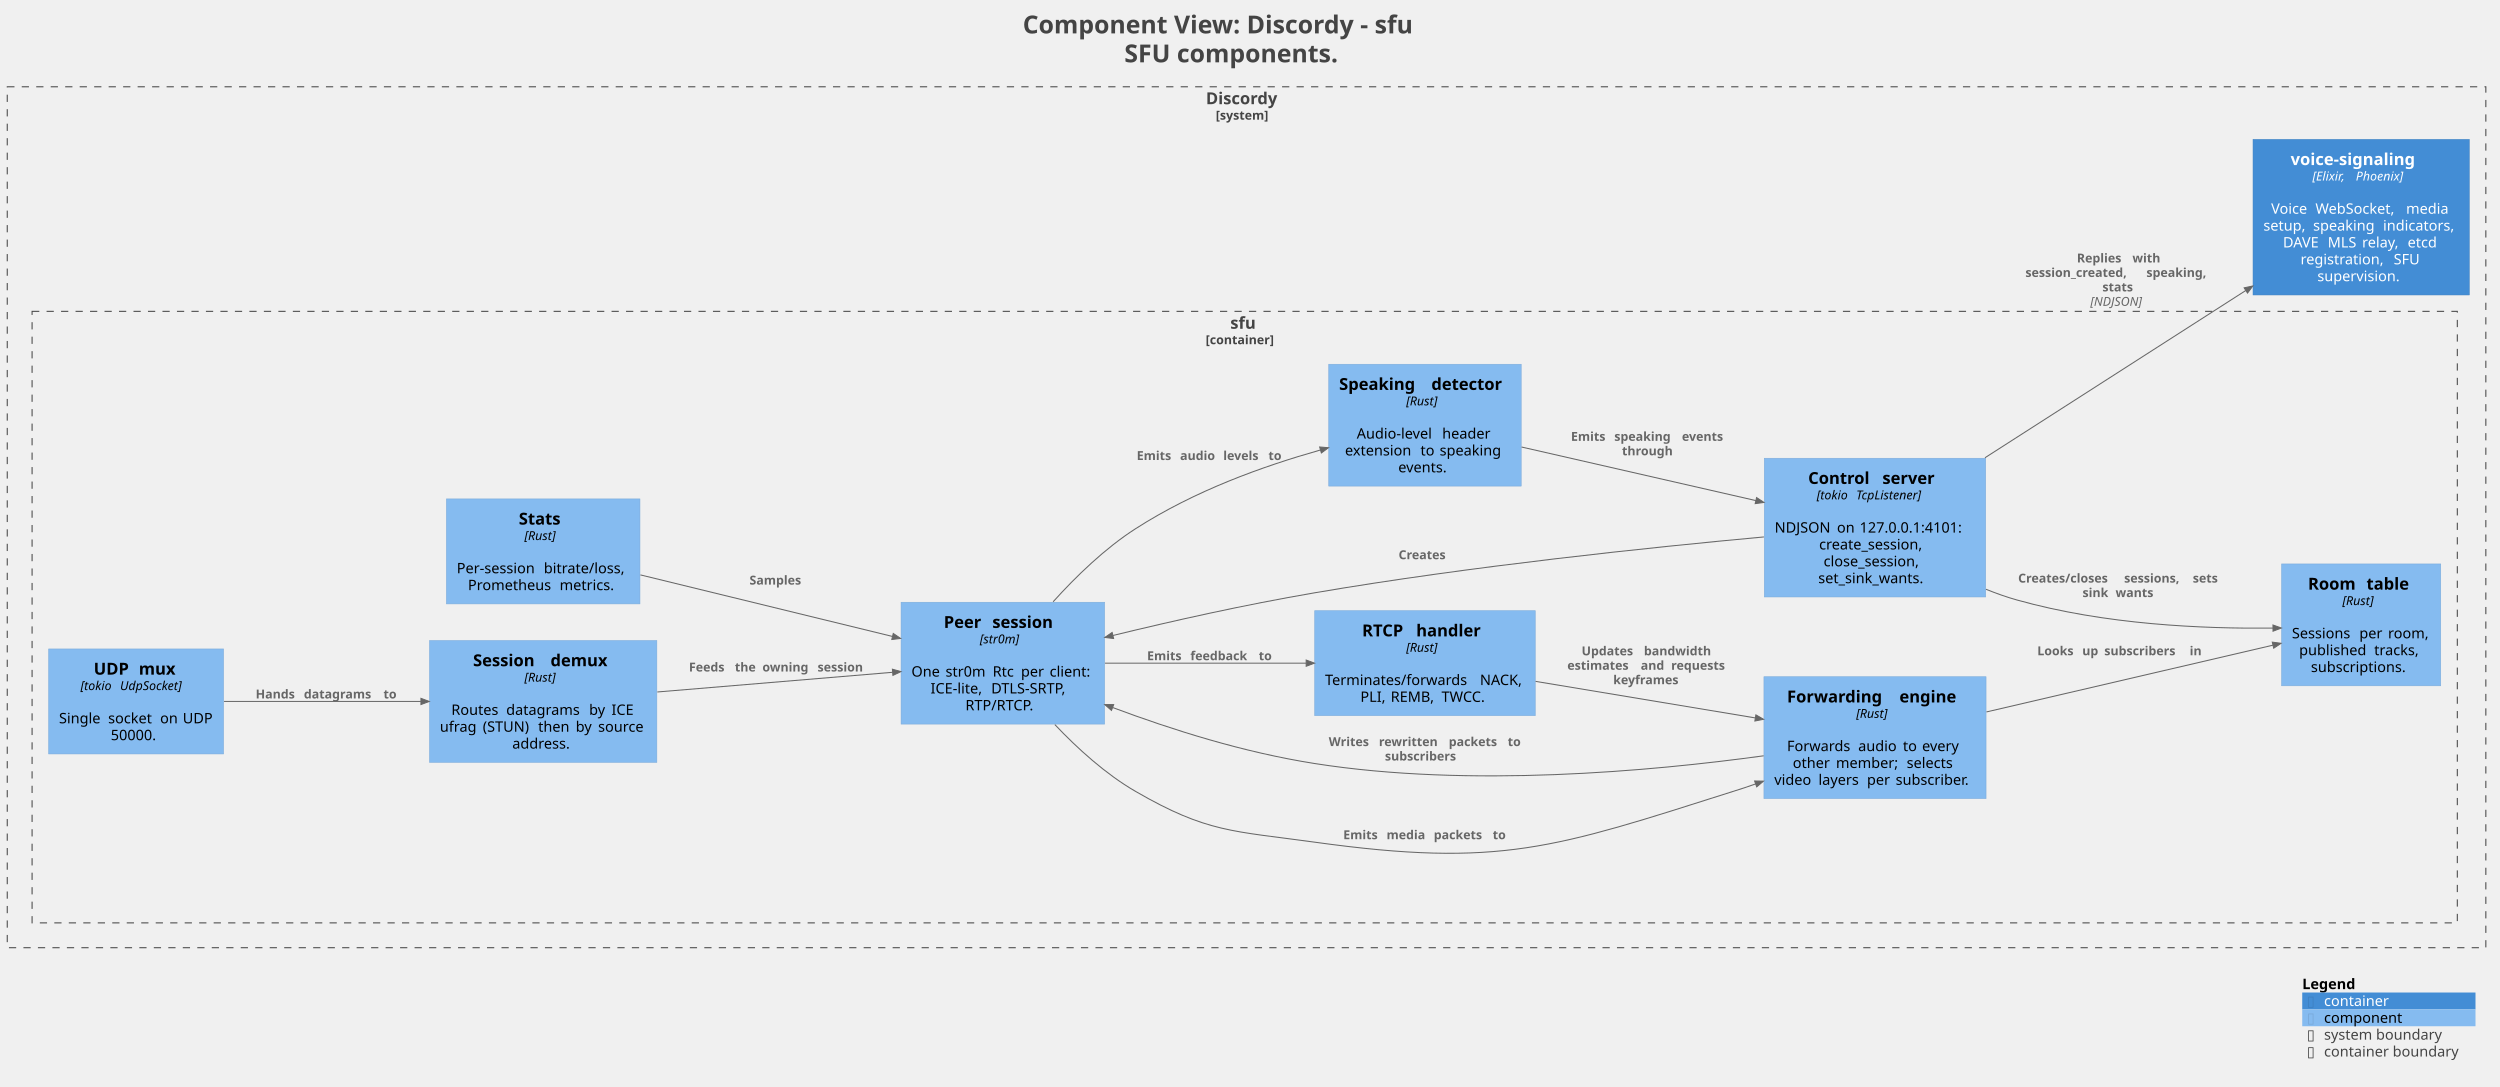
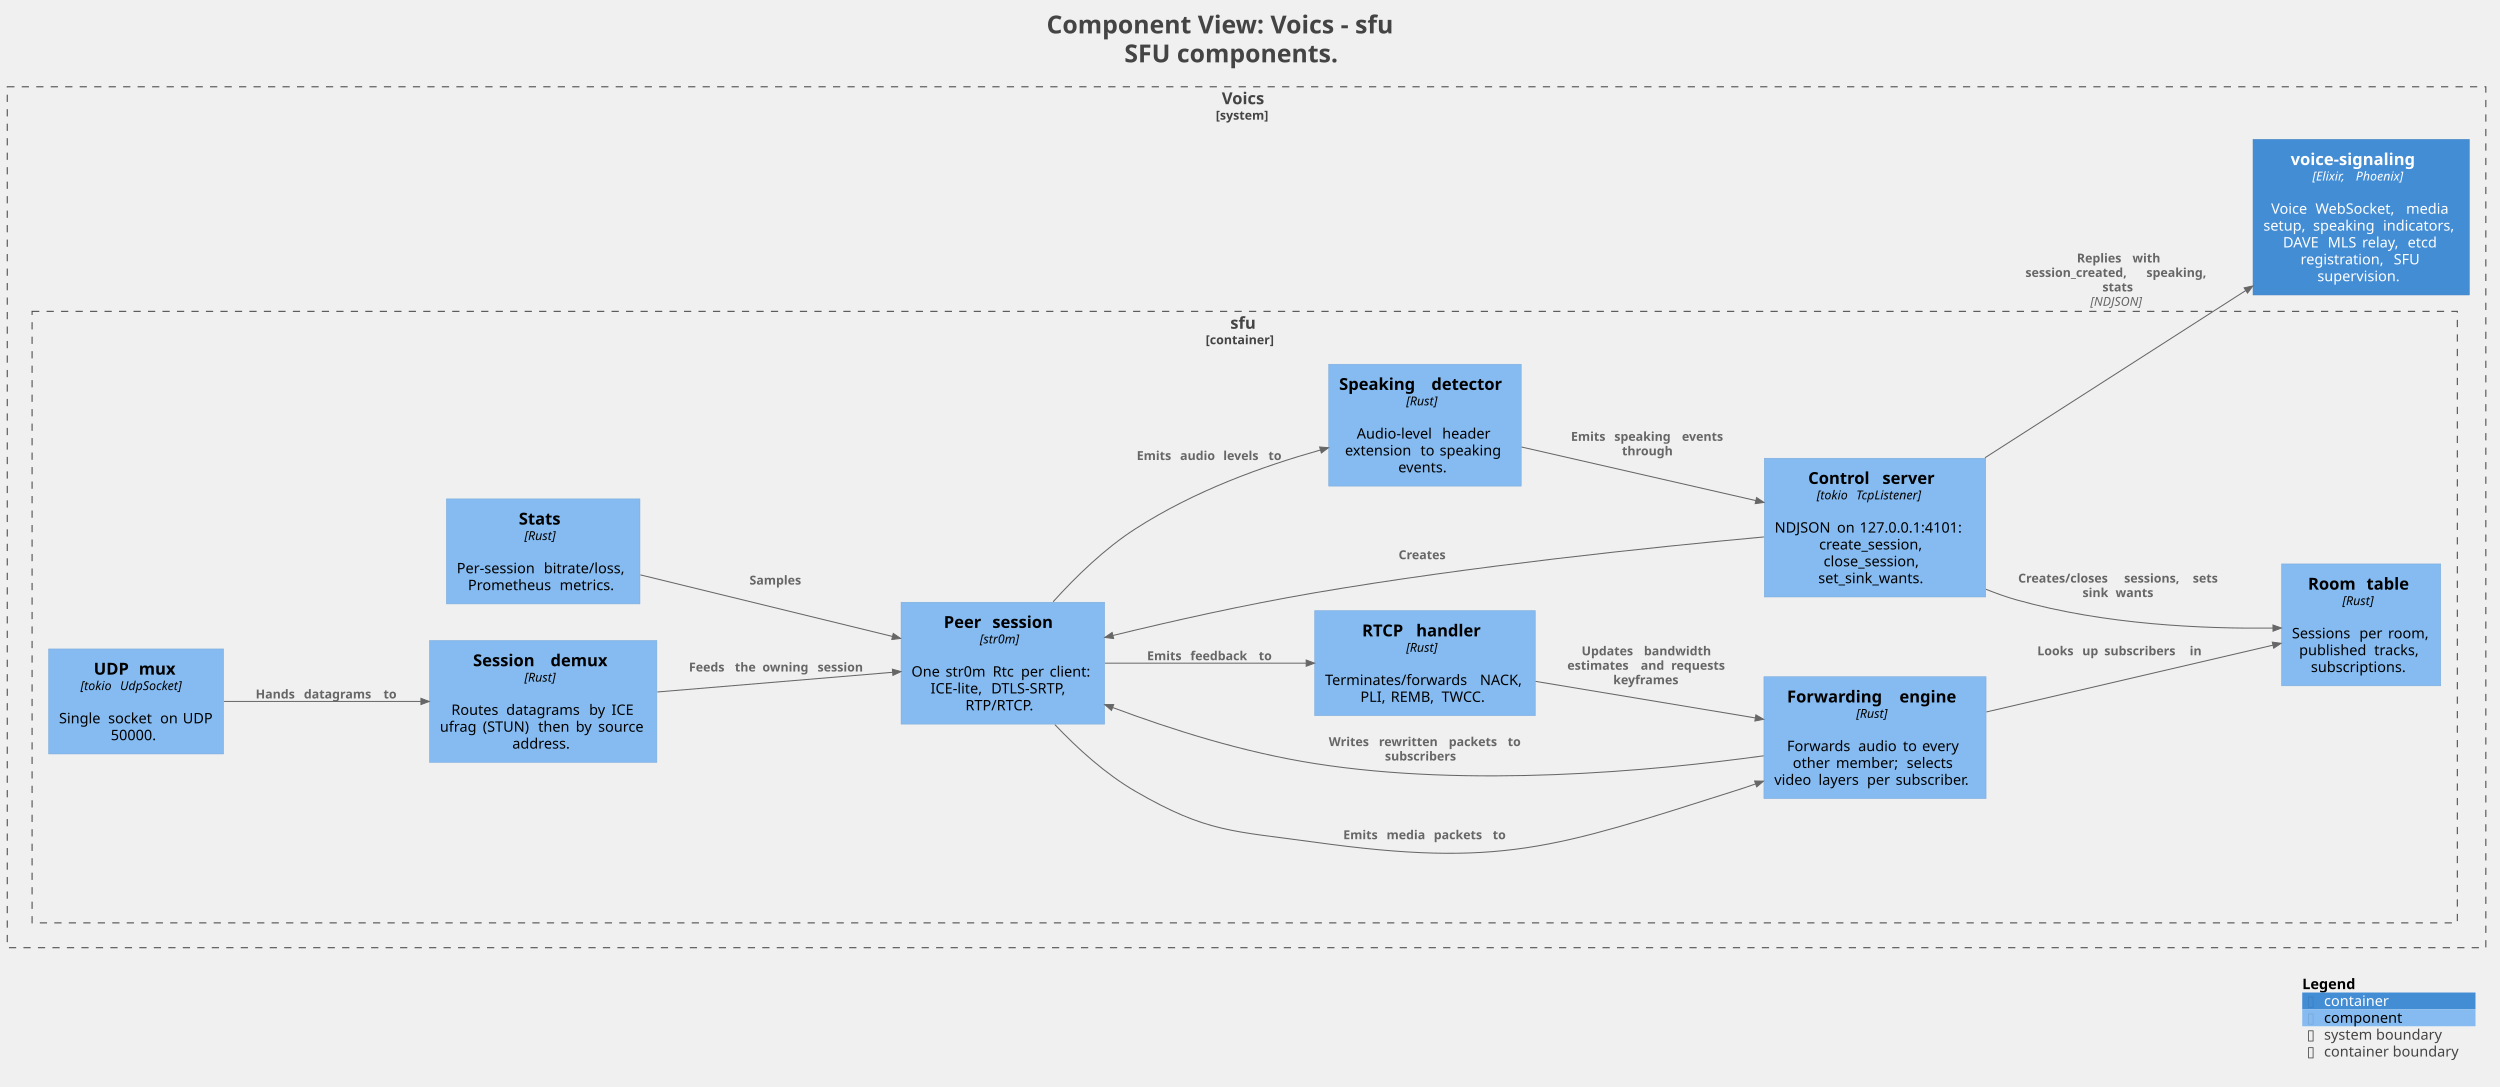
<svg xmlns="http://www.w3.org/2000/svg" version="1.1" data-diagram-type="DESCRIPTION" style="width:2416px;height:1050px;background:#FFFFFF;" width="2416px" height="1050px" viewBox="0 0 2416 1050" zoomAndPan="magnify" preserveAspectRatio="none" contentStyleType="text/css">
  <defs />
  <g font-family="sans-serif" lengthAdjust="spacing">
    <g class="title" data-source-line="1">
-       <text x="988.385" y="32.277" fill="#444" font-size="24" textLength="432.551" font-weight="700">Component View: Discordy - sfu</text>
+       <text x="1011.389" y="32.277" fill="#444" font-size="24" textLength="386.543" font-weight="700">Component View: Voics - sfu</text>
      <text x="1086.541" y="60.215" fill="#444" font-size="24" textLength="236.238" font-weight="700">SFU components.</text>
    </g>
-     <g class="cluster" data-qualified-name="Discordy_boundary" id="ent0001" data-source-line="1666">
+     <g class="cluster" data-qualified-name="Voics_boundary" id="ent0001" data-source-line="1666">
      <rect x="7" y="83.875" width="2395.32" height="832" fill="none" style="stroke:#444;stroke-width:1;stroke-dasharray:7,7;" />
-       <text x="1165.39" y="100.727" fill="#444" font-size="16" textLength="78.539" font-weight="700">Discordy</text>
+       <text x="1180.726" y="100.727" fill="#444" font-size="16" textLength="47.867" font-weight="700">Voics</text>
      <text x="1174.932" y="115.639" fill="#444" font-size="12" textLength="59.455" font-weight="700">[system]</text>
    </g>
-     <g class="cluster" data-qualified-name="Discordy_boundary.Discordy.sfu_boundary" id="ent0002" data-source-line="1666">
+     <g class="cluster" data-qualified-name="Voics_boundary.Voics.sfu_boundary" id="ent0002" data-source-line="1666">
      <rect x="31" y="300.875" width="2343.74" height="591" fill="none" style="stroke:#444;stroke-width:1;stroke-dasharray:7,7;" />
      <text x="1188.933" y="317.727" fill="#444" font-size="16" textLength="27.875" font-weight="700">sfu</text>
      <text x="1165.162" y="332.639" fill="#444" font-size="12" textLength="75.416" font-weight="700">[container]</text>
    </g>
-     <g class="entity" data-qualified-name="Discordy_boundary.Discordy.voicesignaling" id="ent0012" data-source-line="71">
+     <g class="entity" data-qualified-name="Voics_boundary.Voics.voicesignaling" id="ent0012" data-source-line="71">
      <rect x="2177.32" y="134.685" width="209.007" height="150.375" fill="#438DD5" style="stroke:#3C7FC0;stroke-width:0.5;" />
      <text x="2213.652" y="159.537" fill="#FFF" font-size="16" textLength="136.344" font-weight="700">voice-signaling</text>
      <text x="2234.714" y="174.449" fill="#FFF" font-size="12" textLength="38.115" font-style="italic">[Elixir,</text>
      <text x="2272.829" y="174.449" fill="#FFF" font-size="12" font-style="italic"> </text>
      <text x="2276.644" y="174.449" fill="#FFF" font-size="12" textLength="52.289" font-style="italic">Phoenix]</text>
      <text x="2279.598" y="190.274" fill="#FFF" font-size="14"> </text>
      <text x="2194.822" y="206.571" fill="#FFF" font-size="14" textLength="38.343">Voice</text>
      <text x="2233.165" y="206.571" fill="#FFF" font-size="14"> </text>
      <text x="2237.615" y="206.571" fill="#FFF" font-size="14" textLength="83.152">WebSocket,</text>
      <text x="2320.768" y="206.571" fill="#FFF" font-size="14"> </text>
      <text x="2325.218" y="206.571" fill="#FFF" font-size="14" textLength="43.606">media</text>
      <text x="2187.32" y="222.868" fill="#FFF" font-size="14" textLength="43.606">setup,</text>
      <text x="2230.926" y="222.868" fill="#FFF" font-size="14"> </text>
      <text x="2235.377" y="222.868" fill="#FFF" font-size="14" textLength="63.13">speaking</text>
      <text x="2298.507" y="222.868" fill="#FFF" font-size="14"> </text>
      <text x="2302.957" y="222.868" fill="#FFF" font-size="14" textLength="73.37">indicators,</text>
      <text x="2206.245" y="239.164" fill="#FFF" font-size="14" textLength="38.78">DAVE</text>
      <text x="2245.026" y="239.164" fill="#FFF" font-size="14"> </text>
      <text x="2249.476" y="239.164" fill="#FFF" font-size="14" textLength="28.766">MLS</text>
      <text x="2278.241" y="239.164" fill="#FFF" font-size="14"> </text>
      <text x="2282.692" y="239.164" fill="#FFF" font-size="14" textLength="39.573">relay,</text>
      <text x="2322.265" y="239.164" fill="#FFF" font-size="14"> </text>
      <text x="2326.715" y="239.164" fill="#FFF" font-size="14" textLength="30.687">etcd</text>
      <text x="2223.239" y="255.461" fill="#FFF" font-size="14" textLength="85.531">registration,</text>
      <text x="2308.771" y="255.461" fill="#FFF" font-size="14"> </text>
      <text x="2313.221" y="255.461" fill="#FFF" font-size="14" textLength="27.187">SFU</text>
      <text x="2239.488" y="271.758" fill="#FFF" font-size="14" textLength="84.67">supervision.</text>
    </g>
-     <g class="entity" data-qualified-name="Discordy_boundary.Discordy.sfu_boundary.Discordy.sfu.UDPmux" id="ent0003" data-source-line="78">
+     <g class="entity" data-qualified-name="Voics_boundary.Voics.sfu_boundary.Voics.sfu.UDPmux" id="ent0003" data-source-line="78">
      <rect x="47" y="627.135" width="169.064" height="101.484" fill="#85BBF0" style="stroke:#78A8D8;stroke-width:0.5;" />
      <text x="90.556" y="651.987" fill="#000" font-size="16" textLength="38" font-weight="700">UDP</text>
      <text x="128.556" y="651.987" fill="#000" font-size="16" font-weight="700"> </text>
      <text x="134.126" y="651.987" fill="#000" font-size="16" textLength="38.383" font-weight="700">mux</text>
      <text x="77.802" y="666.899" fill="#000" font-size="12" textLength="34.354" font-style="italic">[tokio</text>
      <text x="112.155" y="666.899" fill="#000" font-size="12" font-style="italic"> </text>
      <text x="115.97" y="666.899" fill="#000" font-size="12" textLength="69.293" font-style="italic">UdpSocket]</text>
      <text x="129.307" y="682.724" fill="#000" font-size="14"> </text>
      <text x="57" y="699.021" fill="#000" font-size="14" textLength="43.039">Single</text>
      <text x="100.039" y="699.021" fill="#000" font-size="14"> </text>
      <text x="104.489" y="699.021" fill="#000" font-size="14" textLength="45.767">socket</text>
      <text x="150.256" y="699.021" fill="#000" font-size="14"> </text>
      <text x="154.706" y="699.021" fill="#000" font-size="14" textLength="17.438">on</text>
      <text x="172.145" y="699.021" fill="#000" font-size="14"> </text>
      <text x="176.595" y="699.021" fill="#000" font-size="14" textLength="29.47">UDP</text>
      <text x="107.039" y="715.318" fill="#000" font-size="14" textLength="48.986">50000.</text>
    </g>
-     <g class="entity" data-qualified-name="Discordy_boundary.Discordy.sfu_boundary.Discordy.sfu.Sessiondemux" id="ent0004" data-source-line="78">
+     <g class="entity" data-qualified-name="Voics_boundary.Voics.sfu_boundary.Voics.sfu.Sessiondemux" id="ent0004" data-source-line="78">
      <rect x="415.06" y="618.985" width="219.726" height="117.781" fill="#85BBF0" style="stroke:#78A8D8;stroke-width:0.5;" />
      <text x="457.149" y="643.837" fill="#000" font-size="16" textLength="69.289" font-weight="700">Session</text>
      <text x="526.438" y="643.837" fill="#000" font-size="16" font-weight="700"> </text>
      <text x="532.009" y="643.837" fill="#000" font-size="16" textLength="60.688" font-weight="700">demux</text>
      <text x="506.791" y="658.749" fill="#000" font-size="12" textLength="36.264" font-style="italic">[Rust]</text>
      <text x="522.698" y="674.574" fill="#000" font-size="14"> </text>
      <text x="436.162" y="690.871" fill="#000" font-size="14" textLength="48.563">Routes</text>
      <text x="484.724" y="690.871" fill="#000" font-size="14"> </text>
      <text x="489.174" y="690.871" fill="#000" font-size="14" textLength="75.688">datagrams</text>
      <text x="564.862" y="690.871" fill="#000" font-size="14"> </text>
      <text x="569.312" y="690.871" fill="#000" font-size="14" textLength="17.172">by</text>
      <text x="586.484" y="690.871" fill="#000" font-size="14"> </text>
      <text x="590.934" y="690.871" fill="#000" font-size="14" textLength="22.75">ICE</text>
      <text x="425.06" y="707.168" fill="#000" font-size="14" textLength="37.023">ufrag</text>
      <text x="462.083" y="707.168" fill="#000" font-size="14"> </text>
      <text x="466.534" y="707.168" fill="#000" font-size="14" textLength="49.082">(STUN)</text>
      <text x="515.616" y="707.168" fill="#000" font-size="14"> </text>
      <text x="520.066" y="707.168" fill="#000" font-size="14" textLength="31.849">then</text>
      <text x="551.914" y="707.168" fill="#000" font-size="14"> </text>
      <text x="556.365" y="707.168" fill="#000" font-size="14" textLength="17.172">by</text>
      <text x="573.537" y="707.168" fill="#000" font-size="14"> </text>
      <text x="577.987" y="707.168" fill="#000" font-size="14" textLength="46.799">source</text>
      <text x="495.043" y="723.464" fill="#000" font-size="14" textLength="59.76">address.</text>
    </g>
-     <g class="entity" data-qualified-name="Discordy_boundary.Discordy.sfu_boundary.Discordy.sfu.Peersession" id="ent0005" data-source-line="78">
+     <g class="entity" data-qualified-name="Voics_boundary.Voics.sfu_boundary.Voics.sfu.Peersession" id="ent0005" data-source-line="78">
      <rect x="870.79" y="581.985" width="196.729" height="117.781" fill="#85BBF0" style="stroke:#78A8D8;stroke-width:0.5;" />
      <text x="912.065" y="606.837" fill="#000" font-size="16" textLength="41.32" font-weight="700">Peer</text>
      <text x="953.385" y="606.837" fill="#000" font-size="16" font-weight="700"> </text>
      <text x="958.956" y="606.837" fill="#000" font-size="16" textLength="67.289" font-weight="700">session</text>
      <text x="946.866" y="621.749" fill="#000" font-size="12" textLength="44.578" font-style="italic">[str0m]</text>
      <text x="966.93" y="637.574" fill="#000" font-size="14"> </text>
      <text x="880.79" y="653.871" fill="#000" font-size="14" textLength="28.506">One</text>
      <text x="909.296" y="653.871" fill="#000" font-size="14"> </text>
      <text x="913.746" y="653.871" fill="#000" font-size="14" textLength="41.084">str0m</text>
      <text x="954.83" y="653.871" fill="#000" font-size="14"> </text>
      <text x="959.28" y="653.871" fill="#000" font-size="14" textLength="22.914">Rtc</text>
      <text x="982.194" y="653.871" fill="#000" font-size="14"> </text>
      <text x="986.644" y="653.871" fill="#000" font-size="14" textLength="23.256">per</text>
      <text x="1009.9" y="653.871" fill="#000" font-size="14"> </text>
      <text x="1014.351" y="653.871" fill="#000" font-size="14" textLength="43.169">client:</text>
      <text x="899.298" y="670.168" fill="#000" font-size="14" textLength="54.134">ICE-lite,</text>
      <text x="953.432" y="670.168" fill="#000" font-size="14"> </text>
      <text x="957.882" y="670.168" fill="#000" font-size="14" textLength="81.129">DTLS-SRTP,</text>
      <text x="932.962" y="686.464" fill="#000" font-size="14" textLength="72.386">RTP/RTCP.</text>
    </g>
-     <g class="entity" data-qualified-name="Discordy_boundary.Discordy.sfu_boundary.Discordy.sfu.Roomtable" id="ent0006" data-source-line="78">
+     <g class="entity" data-qualified-name="Voics_boundary.Voics.sfu_boundary.Voics.sfu.Roomtable" id="ent0006" data-source-line="78">
      <rect x="2204.9" y="544.985" width="153.841" height="117.781" fill="#85BBF0" style="stroke:#78A8D8;stroke-width:0.5;" />
      <text x="2230.43" y="569.837" fill="#000" font-size="16" textLength="50.977" font-weight="700">Room</text>
      <text x="2281.406" y="569.837" fill="#000" font-size="16" font-weight="700"> </text>
      <text x="2286.977" y="569.837" fill="#000" font-size="16" textLength="46.234" font-weight="700">table</text>
      <text x="2263.689" y="584.749" fill="#000" font-size="12" textLength="36.264" font-style="italic">[Rust]</text>
      <text x="2279.595" y="600.574" fill="#000" font-size="14"> </text>
      <text x="2214.9" y="616.871" fill="#000" font-size="14" textLength="60.71">Sessions</text>
      <text x="2275.61" y="616.871" fill="#000" font-size="14"> </text>
      <text x="2280.06" y="616.871" fill="#000" font-size="14" textLength="23.256">per</text>
      <text x="2303.316" y="616.871" fill="#000" font-size="14"> </text>
      <text x="2307.766" y="616.871" fill="#000" font-size="14" textLength="40.975">room,</text>
      <text x="2221.862" y="633.168" fill="#000" font-size="14" textLength="68.093">published</text>
      <text x="2289.955" y="633.168" fill="#000" font-size="14"> </text>
      <text x="2294.405" y="633.168" fill="#000" font-size="14" textLength="47.373">tracks,</text>
      <text x="2233.251" y="649.464" fill="#000" font-size="14" textLength="97.139">subscriptions.</text>
    </g>
-     <g class="entity" data-qualified-name="Discordy_boundary.Discordy.sfu_boundary.Discordy.sfu.Forwardingengine" id="ent0007" data-source-line="78">
+     <g class="entity" data-qualified-name="Voics_boundary.Voics.sfu_boundary.Voics.sfu.Forwardingengine" id="ent0007" data-source-line="78">
      <rect x="1704.66" y="653.985" width="214.66" height="117.781" fill="#85BBF0" style="stroke:#78A8D8;stroke-width:0.5;" />
      <text x="1726.963" y="678.837" fill="#000" font-size="16" textLength="103.063" font-weight="700">Forwarding</text>
      <text x="1830.025" y="678.837" fill="#000" font-size="16" font-weight="700"> </text>
      <text x="1835.596" y="678.837" fill="#000" font-size="16" textLength="61.422" font-weight="700">engine</text>
      <text x="1793.858" y="693.749" fill="#000" font-size="12" textLength="36.264" font-style="italic">[Rust]</text>
      <text x="1809.765" y="709.574" fill="#000" font-size="14"> </text>
      <text x="1726.944" y="725.871" fill="#000" font-size="14" textLength="64.34">Forwards</text>
      <text x="1791.284" y="725.871" fill="#000" font-size="14"> </text>
      <text x="1795.734" y="725.871" fill="#000" font-size="14" textLength="38.794">audio</text>
      <text x="1834.528" y="725.871" fill="#000" font-size="14"> </text>
      <text x="1838.978" y="725.871" fill="#000" font-size="14" textLength="14.055">to</text>
      <text x="1853.033" y="725.871" fill="#000" font-size="14"> </text>
      <text x="1857.483" y="725.871" fill="#000" font-size="14" textLength="39.553">every</text>
      <text x="1732.515" y="742.168" fill="#000" font-size="14" textLength="37.297">other</text>
      <text x="1769.812" y="742.168" fill="#000" font-size="14"> </text>
      <text x="1774.263" y="742.168" fill="#000" font-size="14" textLength="63.861">member;</text>
      <text x="1838.124" y="742.168" fill="#000" font-size="14"> </text>
      <text x="1842.574" y="742.168" fill="#000" font-size="14" textLength="48.891">selects</text>
      <text x="1714.66" y="758.464" fill="#000" font-size="14" textLength="38.24">video</text>
      <text x="1752.9" y="758.464" fill="#000" font-size="14"> </text>
      <text x="1757.35" y="758.464" fill="#000" font-size="14" textLength="42.417">layers</text>
      <text x="1799.767" y="758.464" fill="#000" font-size="14"> </text>
      <text x="1804.218" y="758.464" fill="#000" font-size="14" textLength="23.256">per</text>
      <text x="1827.473" y="758.464" fill="#000" font-size="14"> </text>
      <text x="1831.924" y="758.464" fill="#000" font-size="14" textLength="77.396">subscriber.</text>
    </g>
-     <g class="entity" data-qualified-name="Discordy_boundary.Discordy.sfu_boundary.Discordy.sfu.RTCPhandler" id="ent0008" data-source-line="78">
+     <g class="entity" data-qualified-name="Voics_boundary.Voics.sfu_boundary.Voics.sfu.RTCPhandler" id="ent0008" data-source-line="78">
      <rect x="1270.52" y="590.135" width="213.136" height="101.484" fill="#85BBF0" style="stroke:#78A8D8;stroke-width:0.5;" />
      <text x="1316.322" y="614.987" fill="#000" font-size="16" textLength="46.703" font-weight="700">RTCP</text>
      <text x="1363.025" y="614.987" fill="#000" font-size="16" font-weight="700"> </text>
      <text x="1368.596" y="614.987" fill="#000" font-size="16" textLength="69.258" font-weight="700">handler</text>
      <text x="1358.956" y="629.899" fill="#000" font-size="12" textLength="36.264" font-style="italic">[Rust]</text>
      <text x="1374.863" y="645.724" fill="#000" font-size="14"> </text>
      <text x="1280.52" y="662.021" fill="#000" font-size="14" textLength="145.229">Terminates/forwards</text>
      <text x="1425.749" y="662.021" fill="#000" font-size="14"> </text>
      <text x="1430.2" y="662.021" fill="#000" font-size="14" textLength="43.456">NACK,</text>
      <text x="1314.676" y="678.318" fill="#000" font-size="14" textLength="24.821">PLI,</text>
      <text x="1339.497" y="678.318" fill="#000" font-size="14"> </text>
      <text x="1343.947" y="678.318" fill="#000" font-size="14" textLength="44.707">REMB,</text>
      <text x="1388.654" y="678.318" fill="#000" font-size="14"> </text>
      <text x="1393.104" y="678.318" fill="#000" font-size="14" textLength="46.396">TWCC.</text>
    </g>
-     <g class="entity" data-qualified-name="Discordy_boundary.Discordy.sfu_boundary.Discordy.sfu.Speakingdetector" id="ent0009" data-source-line="78">
+     <g class="entity" data-qualified-name="Voics_boundary.Voics.sfu_boundary.Voics.sfu.Speakingdetector" id="ent0009" data-source-line="78">
      <rect x="1284.1" y="351.985" width="185.984" height="117.781" fill="#85BBF0" style="stroke:#78A8D8;stroke-width:0.5;" />
      <text x="1294.1" y="376.837" fill="#000" font-size="16" textLength="83.594" font-weight="700">Speaking</text>
      <text x="1377.694" y="376.837" fill="#000" font-size="16" font-weight="700"> </text>
      <text x="1383.264" y="376.837" fill="#000" font-size="16" textLength="76.82" font-weight="700">detector</text>
      <text x="1358.96" y="391.749" fill="#000" font-size="12" textLength="36.264" font-style="italic">[Rust]</text>
      <text x="1374.867" y="407.574" fill="#000" font-size="14"> </text>
      <text x="1311.139" y="423.871" fill="#000" font-size="14" textLength="78.135">Audio-level</text>
      <text x="1389.274" y="423.871" fill="#000" font-size="14"> </text>
      <text x="1393.724" y="423.871" fill="#000" font-size="14" textLength="49.321">header</text>
      <text x="1299.802" y="440.168" fill="#000" font-size="14" textLength="68.496">extension</text>
      <text x="1368.298" y="440.168" fill="#000" font-size="14"> </text>
      <text x="1372.748" y="440.168" fill="#000" font-size="14" textLength="14.055">to</text>
      <text x="1386.803" y="440.168" fill="#000" font-size="14"> </text>
      <text x="1391.253" y="440.168" fill="#000" font-size="14" textLength="63.13">speaking</text>
      <text x="1351.283" y="456.464" fill="#000" font-size="14" textLength="51.618">events.</text>
    </g>
-     <g class="entity" data-qualified-name="Discordy_boundary.Discordy.sfu_boundary.Discordy.sfu.Controlserver" id="ent0010" data-source-line="78">
+     <g class="entity" data-qualified-name="Voics_boundary.Voics.sfu_boundary.Voics.sfu.Controlserver" id="ent0010" data-source-line="78">
      <rect x="1705.01" y="442.835" width="213.956" height="134.078" fill="#85BBF0" style="stroke:#78A8D8;stroke-width:0.5;" />
      <text x="1747.414" y="467.687" fill="#000" font-size="16" textLength="66.141" font-weight="700">Control</text>
      <text x="1813.554" y="467.687" fill="#000" font-size="16" font-weight="700"> </text>
      <text x="1819.125" y="467.687" fill="#000" font-size="16" textLength="57.438" font-weight="700">server</text>
      <text x="1755.65" y="482.599" fill="#000" font-size="12" textLength="34.354" font-style="italic">[tokio</text>
      <text x="1790.004" y="482.599" fill="#000" font-size="12" font-style="italic"> </text>
      <text x="1793.818" y="482.599" fill="#000" font-size="12" textLength="74.508" font-style="italic">TcpListener]</text>
      <text x="1809.763" y="498.424" fill="#000" font-size="14"> </text>
      <text x="1715.01" y="514.721" fill="#000" font-size="14" textLength="55.761">NDJSON</text>
      <text x="1770.771" y="514.721" fill="#000" font-size="14"> </text>
      <text x="1775.221" y="514.721" fill="#000" font-size="14" textLength="17.438">on</text>
      <text x="1792.659" y="514.721" fill="#000" font-size="14"> </text>
      <text x="1797.11" y="514.721" fill="#000" font-size="14" textLength="111.856">127.0.0.1:4101:</text>
      <text x="1757.977" y="531.018" fill="#000" font-size="14" textLength="108.021">create_session,</text>
      <text x="1762.322" y="547.314" fill="#000" font-size="14" textLength="99.333">close_session,</text>
      <text x="1757.14" y="563.611" fill="#000" font-size="14" textLength="109.696">set_sink_wants.</text>
    </g>
-     <g class="entity" data-qualified-name="Discordy_boundary.Discordy.sfu_boundary.Discordy.sfu.Stats" id="ent0011" data-source-line="78">
+     <g class="entity" data-qualified-name="Voics_boundary.Voics.sfu_boundary.Voics.sfu.Stats" id="ent0011" data-source-line="78">
      <rect x="431.4" y="482.135" width="187.05" height="101.484" fill="#85BBF0" style="stroke:#78A8D8;stroke-width:0.5;" />
      <text x="501.355" y="506.987" fill="#000" font-size="16" textLength="47.141" font-weight="700">Stats</text>
      <text x="506.793" y="521.899" fill="#000" font-size="12" textLength="36.264" font-style="italic">[Rust]</text>
      <text x="522.7" y="537.724" fill="#000" font-size="14"> </text>
      <text x="441.4" y="554.021" fill="#000" font-size="14" textLength="79.687">Per-session</text>
      <text x="521.087" y="554.021" fill="#000" font-size="14"> </text>
      <text x="525.537" y="554.021" fill="#000" font-size="14" textLength="82.913">bitrate/loss,</text>
      <text x="452.208" y="570.318" fill="#000" font-size="14" textLength="84.157">Prometheus</text>
      <text x="536.365" y="570.318" fill="#000" font-size="14"> </text>
      <text x="540.815" y="570.318" fill="#000" font-size="14" textLength="56.827">metrics.</text>
    </g>
    <g class="link" data-entity-1="ent0003" data-entity-2="ent0004" id="lnk13" data-source-line="1779" data-link-type="dependency">
-       <path d="M216.5,677.875 C274.45,677.875 344.06,677.875 406.8,677.875" style="stroke:#666;stroke-width:1;" fill="none" id="Discordy.sfu.UDPmux-to-Discordy.sfu.Sessiondemux" />
+       <path d="M216.5,677.875 C274.45,677.875 344.06,677.875 406.8,677.875" style="stroke:#666;stroke-width:1;" fill="none" id="Voics.sfu.UDPmux-to-Voics.sfu.Sessiondemux" />
      <polygon points="414.8,677.875,406.8,674.875,406.8,680.875,414.8,677.875" fill="#666" style="stroke:#666;stroke-width:1;stroke-linejoin:miter;stroke-miterlimit:10;" />
      <text x="247.06" y="675.014" fill="#666" font-size="12" textLength="42.416" font-weight="700">Hands</text>
      <text x="289.476" y="675.014" fill="#666" font-size="12" font-weight="700"> </text>
      <text x="293.654" y="675.014" fill="#666" font-size="12" textLength="72.773" font-weight="700">datagrams</text>
      <text x="366.427" y="675.014" fill="#666" font-size="12" font-weight="700"> </text>
      <text x="370.605" y="675.014" fill="#666" font-size="12" textLength="13.98" font-weight="700">to</text>
    </g>
    <g class="link" data-entity-1="ent0004" data-entity-2="ent0005" id="lnk14" data-source-line="1779" data-link-type="dependency">
-       <path d="M635.24,668.725 C707.37,662.695 793.068,655.522 862.668,649.702" style="stroke:#666;stroke-width:1;" fill="none" id="Discordy.sfu.Sessiondemux-to-Discordy.sfu.Peersession" />
+       <path d="M635.24,668.725 C707.37,662.695 793.068,655.522 862.668,649.702" style="stroke:#666;stroke-width:1;" fill="none" id="Voics.sfu.Sessiondemux-to-Voics.sfu.Peersession" />
      <polygon points="870.64,649.035,862.418,646.712,862.918,652.691,870.64,649.035" fill="#666" style="stroke:#666;stroke-width:1;stroke-linejoin:miter;stroke-miterlimit:10;" />
      <text x="665.79" y="648.944" fill="#666" font-size="12" textLength="40.207" font-weight="700">Feeds</text>
      <text x="705.997" y="648.944" fill="#666" font-size="12" font-weight="700"> </text>
      <text x="710.175" y="648.944" fill="#666" font-size="12" textLength="22.418" font-weight="700">the</text>
      <text x="732.593" y="648.944" fill="#666" font-size="12" font-weight="700"> </text>
      <text x="736.77" y="648.944" fill="#666" font-size="12" textLength="49.119" font-weight="700">owning</text>
      <text x="785.89" y="648.944" fill="#666" font-size="12" font-weight="700"> </text>
      <text x="790.067" y="648.944" fill="#666" font-size="12" textLength="50.467" font-weight="700">session</text>
    </g>
    <g class="link" data-entity-1="ent0005" data-entity-2="ent0007" id="lnk15" data-source-line="1779" data-link-type="dependency">
-       <path d="M1019.4,700.245 C1041.23,723.295 1068.53,748.125 1097.52,764.875 C1166.71,804.865 1191.37,802.885 1270.52,813.875 C1449.73,838.765 1502.23,819.685 1674.66,764.875 C1684.31,761.805 1686.739,761.095 1696.679,757.575" style="stroke:#666;stroke-width:1;" fill="none" id="Discordy.sfu.Peersession-to-Discordy.sfu.Forwardingengine" />
+       <path d="M1019.4,700.245 C1041.23,723.295 1068.53,748.125 1097.52,764.875 C1166.71,804.865 1191.37,802.885 1270.52,813.875 C1449.73,838.765 1502.23,819.685 1674.66,764.875 C1684.31,761.805 1686.739,761.095 1696.679,757.575" style="stroke:#666;stroke-width:1;" fill="none" id="Voics.sfu.Peersession-to-Voics.sfu.Forwardingengine" />
      <polygon points="1704.22,754.905,1695.677,754.748,1697.68,760.403,1704.22,754.905" fill="#666" style="stroke:#666;stroke-width:1;stroke-linejoin:miter;stroke-miterlimit:10;" />
      <text x="1298.09" y="811.014" fill="#666" font-size="12" textLength="37.693" font-weight="700">Emits</text>
      <text x="1335.783" y="811.014" fill="#666" font-size="12" font-weight="700"> </text>
      <text x="1339.961" y="811.014" fill="#666" font-size="12" textLength="41.443" font-weight="700">media</text>
      <text x="1381.404" y="811.014" fill="#666" font-size="12" font-weight="700"> </text>
      <text x="1385.582" y="811.014" fill="#666" font-size="12" textLength="52.799" font-weight="700">packets</text>
      <text x="1438.381" y="811.014" fill="#666" font-size="12" font-weight="700"> </text>
      <text x="1442.559" y="811.014" fill="#666" font-size="12" textLength="13.98" font-weight="700">to</text>
    </g>
    <g class="link" data-entity-1="ent0007" data-entity-2="ent0005" id="lnk19" data-source-line="1779" data-link-type="dependency">
-       <path d="M1704.4,730.405 C1594.89,745.475 1419.79,761.385 1270.52,737.875 C1200.96,726.925 1133.045,705.322 1075.185,683.732" style="stroke:#666;stroke-width:1;" fill="none" id="Discordy.sfu.Forwardingengine-to-Discordy.sfu.Peersession" />
+       <path d="M1704.4,730.405 C1594.89,745.475 1419.79,761.385 1270.52,737.875 C1200.96,726.925 1133.045,705.322 1075.185,683.732" style="stroke:#666;stroke-width:1;" fill="none" id="Voics.sfu.Forwardingengine-to-Voics.sfu.Peersession" />
      <polygon points="1067.69,680.935,1074.136,686.542,1076.234,680.921,1067.69,680.935" fill="#666" style="stroke:#666;stroke-width:1;stroke-linejoin:miter;stroke-miterlimit:10;" />
      <text x="1284.09" y="721.014" fill="#666" font-size="12" textLength="44.285" font-weight="700">Writes</text>
      <text x="1328.375" y="721.014" fill="#666" font-size="12" font-weight="700"> </text>
      <text x="1332.553" y="721.014" fill="#666" font-size="12" textLength="63.328" font-weight="700">rewritten</text>
      <text x="1395.881" y="721.014" fill="#666" font-size="12" font-weight="700"> </text>
      <text x="1400.059" y="721.014" fill="#666" font-size="12" textLength="52.799" font-weight="700">packets</text>
      <text x="1452.858" y="721.014" fill="#666" font-size="12" font-weight="700"> </text>
      <text x="1457.035" y="721.014" fill="#666" font-size="12" textLength="13.98" font-weight="700">to</text>
      <text x="1338.377" y="734.982" fill="#666" font-size="12" textLength="78.352" font-weight="700">subscribers</text>
    </g>
    <g class="link" data-entity-1="ent0005" data-entity-2="ent0008" id="lnk16" data-source-line="1779" data-link-type="dependency">
-       <path d="M1067.9,640.875 C1129.02,640.875 1199.72,640.875 1262.3,640.875" style="stroke:#666;stroke-width:1;" fill="none" id="Discordy.sfu.Peersession-to-Discordy.sfu.RTCPhandler" />
+       <path d="M1067.9,640.875 C1129.02,640.875 1199.72,640.875 1262.3,640.875" style="stroke:#666;stroke-width:1;" fill="none" id="Voics.sfu.Peersession-to-Voics.sfu.RTCPhandler" />
      <polygon points="1270.3,640.875,1262.3,637.875,1262.3,643.875,1270.3,640.875" fill="#666" style="stroke:#666;stroke-width:1;stroke-linejoin:miter;stroke-miterlimit:10;" />
      <text x="1108.52" y="638.014" fill="#666" font-size="12" textLength="37.693" font-weight="700">Emits</text>
      <text x="1146.213" y="638.014" fill="#666" font-size="12" font-weight="700"> </text>
      <text x="1150.391" y="638.014" fill="#666" font-size="12" textLength="61.869" font-weight="700">feedback</text>
      <text x="1212.26" y="638.014" fill="#666" font-size="12" font-weight="700"> </text>
      <text x="1216.438" y="638.014" fill="#666" font-size="12" textLength="13.98" font-weight="700">to</text>
    </g>
    <g class="link" data-entity-1="ent0005" data-entity-2="ent0009" id="lnk17" data-source-line="1779" data-link-type="dependency">
-       <path d="M1017.74,581.555 C1039.88,557.005 1067.86,529.895 1097.52,510.875 C1154.73,474.195 1219.473,450.905 1276.143,434.855" style="stroke:#666;stroke-width:1;" fill="none" id="Discordy.sfu.Peersession-to-Discordy.sfu.Speakingdetector" />
+       <path d="M1017.74,581.555 C1039.88,557.005 1067.86,529.895 1097.52,510.875 C1154.73,474.195 1219.473,450.905 1276.143,434.855" style="stroke:#666;stroke-width:1;" fill="none" id="Voics.sfu.Peersession-to-Voics.sfu.Speakingdetector" />
      <polygon points="1283.84,432.675,1275.325,431.969,1276.96,437.741,1283.84,432.675" fill="#666" style="stroke:#666;stroke-width:1;stroke-linejoin:miter;stroke-miterlimit:10;" />
      <text x="1098.52" y="444.554" fill="#666" font-size="12" textLength="37.693" font-weight="700">Emits</text>
      <text x="1136.213" y="444.554" fill="#666" font-size="12" font-weight="700"> </text>
      <text x="1140.391" y="444.554" fill="#666" font-size="12" textLength="37.588" font-weight="700">audio</text>
      <text x="1177.979" y="444.554" fill="#666" font-size="12" font-weight="700"> </text>
      <text x="1182.157" y="444.554" fill="#666" font-size="12" textLength="39.469" font-weight="700">levels</text>
      <text x="1221.625" y="444.554" fill="#666" font-size="12" font-weight="700"> </text>
      <text x="1225.803" y="444.554" fill="#666" font-size="12" textLength="13.98" font-weight="700">to</text>
    </g>
    <g class="link" data-entity-1="ent0007" data-entity-2="ent0006" id="lnk18" data-source-line="1779" data-link-type="dependency">
-       <path d="M1919.73,688.005 C2006.57,667.775 2119.209,641.53 2196.629,623.49" style="stroke:#666;stroke-width:1;" fill="none" id="Discordy.sfu.Forwardingengine-to-Discordy.sfu.Roomtable" />
+       <path d="M1919.73,688.005 C2006.57,667.775 2119.209,641.53 2196.629,623.49" style="stroke:#666;stroke-width:1;" fill="none" id="Voics.sfu.Forwardingengine-to-Voics.sfu.Roomtable" />
      <polygon points="2204.42,621.675,2195.948,620.569,2197.31,626.412,2204.42,621.675" fill="#666" style="stroke:#666;stroke-width:1;stroke-linejoin:miter;stroke-miterlimit:10;" />
      <text x="1968.82" y="633.224" fill="#666" font-size="12" textLength="39.258" font-weight="700">Looks</text>
      <text x="2008.078" y="633.224" fill="#666" font-size="12" font-weight="700"> </text>
      <text x="2012.256" y="633.224" fill="#666" font-size="12" textLength="17.133" font-weight="700">up</text>
      <text x="2029.388" y="633.224" fill="#666" font-size="12" font-weight="700"> </text>
      <text x="2033.566" y="633.224" fill="#666" font-size="12" textLength="78.352" font-weight="700">subscribers</text>
      <text x="2111.918" y="633.224" fill="#666" font-size="12" font-weight="700"> </text>
      <text x="2116.095" y="633.224" fill="#666" font-size="12" textLength="12.656" font-weight="700">in</text>
    </g>
    <g class="link" data-entity-1="ent0008" data-entity-2="ent0007" id="lnk20" data-source-line="1779" data-link-type="dependency">
-       <path d="M1483.99,658.485 C1550.94,669.625 1629.308,682.662 1696.408,693.822" style="stroke:#666;stroke-width:1;" fill="none" id="Discordy.sfu.RTCPhandler-to-Discordy.sfu.Forwardingengine" />
+       <path d="M1483.99,658.485 C1550.94,669.625 1629.308,682.662 1696.408,693.822" style="stroke:#666;stroke-width:1;" fill="none" id="Voics.sfu.RTCPhandler-to-Voics.sfu.Forwardingengine" />
      <polygon points="1704.3,695.135,1696.901,690.863,1695.916,696.782,1704.3,695.135" fill="#666" style="stroke:#666;stroke-width:1;stroke-linejoin:miter;stroke-miterlimit:10;" />
      <text x="1528.45" y="633.304" fill="#666" font-size="12" textLength="56.039" font-weight="700">Updates</text>
      <text x="1584.489" y="633.304" fill="#666" font-size="12" font-weight="700"> </text>
      <text x="1588.667" y="633.304" fill="#666" font-size="12" textLength="71.889" font-weight="700">bandwidth</text>
      <text x="1514.66" y="647.272" fill="#666" font-size="12" textLength="66.75" font-weight="700">estimates</text>
      <text x="1581.41" y="647.272" fill="#666" font-size="12" font-weight="700"> </text>
      <text x="1585.588" y="647.272" fill="#666" font-size="12" textLength="25.23" font-weight="700">and</text>
      <text x="1610.818" y="647.272" fill="#666" font-size="12" font-weight="700"> </text>
      <text x="1614.996" y="647.272" fill="#666" font-size="12" textLength="59.35" font-weight="700">requests</text>
      <text x="1559.021" y="661.241" fill="#666" font-size="12" textLength="70.963" font-weight="700">keyframes</text>
    </g>
    <g class="link" data-entity-1="ent0010" data-entity-2="ent0006" id="lnk21" data-source-line="1779" data-link-type="dependency">
-       <path d="M1919.25,569.455 C1929.21,573.505 1939.32,577.075 1949.32,579.875 C2034.46,603.745 2128.46,607.719 2196.63,606.999" style="stroke:#666;stroke-width:1;" fill="none" id="Discordy.sfu.Controlserver-to-Discordy.sfu.Roomtable" />
+       <path d="M1919.25,569.455 C1929.21,573.505 1939.32,577.075 1949.32,579.875 C2034.46,603.745 2128.46,607.719 2196.63,606.999" style="stroke:#666;stroke-width:1;" fill="none" id="Voics.sfu.Controlserver-to-Voics.sfu.Roomtable" />
      <polygon points="2204.63,606.915,2196.599,604,2196.662,609.999,2204.63,606.915" fill="#666" style="stroke:#666;stroke-width:1;stroke-linejoin:miter;stroke-miterlimit:10;" />
      <text x="1950.32" y="563.014" fill="#666" font-size="12" textLength="98.256" font-weight="700">Creates/closes</text>
      <text x="2048.576" y="563.014" fill="#666" font-size="12" font-weight="700"> </text>
      <text x="2052.754" y="563.014" fill="#666" font-size="12" textLength="62.168" font-weight="700">sessions,</text>
      <text x="2114.922" y="563.014" fill="#666" font-size="12" font-weight="700"> </text>
      <text x="2119.099" y="563.014" fill="#666" font-size="12" textLength="28.16" font-weight="700">sets</text>
      <text x="2012.508" y="576.982" fill="#666" font-size="12" textLength="27.779" font-weight="700">sink</text>
      <text x="2040.288" y="576.982" fill="#666" font-size="12" font-weight="700"> </text>
      <text x="2044.466" y="576.982" fill="#666" font-size="12" textLength="40.605" font-weight="700">wants</text>
    </g>
    <g class="link" data-entity-1="ent0010" data-entity-2="ent0005" id="lnk22" data-source-line="1779" data-link-type="dependency">
-       <path d="M1704.62,518.895 C1595.28,528.965 1420.32,547.265 1270.52,572.875 C1202.27,584.545 1133.984,599.916 1075.474,614.136" style="stroke:#666;stroke-width:1;" fill="none" id="Discordy.sfu.Controlserver-to-Discordy.sfu.Peersession" />
+       <path d="M1704.62,518.895 C1595.28,528.965 1420.32,547.265 1270.52,572.875 C1202.27,584.545 1133.984,599.916 1075.474,614.136" style="stroke:#666;stroke-width:1;" fill="none" id="Voics.sfu.Controlserver-to-Voics.sfu.Peersession" />
      <polygon points="1067.7,616.025,1076.182,617.051,1074.765,611.221,1067.7,616.025" fill="#666" style="stroke:#666;stroke-width:1;stroke-linejoin:miter;stroke-miterlimit:10;" />
      <text x="1351.59" y="540.414" fill="#666" font-size="12" textLength="51.979" font-weight="700">Creates</text>
    </g>
    <g class="link" data-entity-1="ent0009" data-entity-2="ent0010" id="lnk23" data-source-line="1779" data-link-type="dependency">
-       <path d="M1470.42,431.995 C1539.08,447.695 1625.111,467.372 1696.891,483.782" style="stroke:#666;stroke-width:1;" fill="none" id="Discordy.sfu.Speakingdetector-to-Discordy.sfu.Controlserver" />
+       <path d="M1470.42,431.995 C1539.08,447.695 1625.111,467.372 1696.891,483.782" style="stroke:#666;stroke-width:1;" fill="none" id="Voics.sfu.Speakingdetector-to-Voics.sfu.Controlserver" />
      <polygon points="1704.69,485.565,1697.56,480.858,1696.223,486.707,1704.69,485.565" fill="#666" style="stroke:#666;stroke-width:1;stroke-linejoin:miter;stroke-miterlimit:10;" />
      <text x="1518.16" y="426.034" fill="#666" font-size="12" textLength="37.693" font-weight="700">Emits</text>
      <text x="1555.853" y="426.034" fill="#666" font-size="12" font-weight="700"> </text>
      <text x="1560.031" y="426.034" fill="#666" font-size="12" textLength="61.195" font-weight="700">speaking</text>
      <text x="1621.226" y="426.034" fill="#666" font-size="12" font-weight="700"> </text>
      <text x="1625.404" y="426.034" fill="#666" font-size="12" textLength="45.521" font-weight="700">events</text>
      <text x="1567.484" y="440.002" fill="#666" font-size="12" textLength="54.117" font-weight="700">through</text>
    </g>
    <g class="link" data-entity-1="ent0011" data-entity-2="ent0005" id="lnk24" data-source-line="1779" data-link-type="dependency">
-       <path d="M618.9,555.585 C692.62,573.585 787.588,596.777 862.548,615.087" style="stroke:#666;stroke-width:1;" fill="none" id="Discordy.sfu.Stats-to-Discordy.sfu.Peersession" />
+       <path d="M618.9,555.585 C692.62,573.585 787.588,596.777 862.548,615.087" style="stroke:#666;stroke-width:1;" fill="none" id="Voics.sfu.Stats-to-Voics.sfu.Peersession" />
      <polygon points="870.32,616.985,863.26,612.172,861.837,618.001,870.32,616.985" fill="#666" style="stroke:#666;stroke-width:1;stroke-linejoin:miter;stroke-miterlimit:10;" />
      <text x="724.29" y="564.944" fill="#666" font-size="12" textLength="57.229" font-weight="700">Samples</text>
    </g>
    <g class="link" data-entity-1="ent0010" data-entity-2="ent0012" id="lnk25" data-source-line="1779" data-link-type="dependency">
-       <path d="M1918.27,442.365 C1995.6,392.775 2093.416,330.043 2170.376,280.693" style="stroke:#666;stroke-width:1;" fill="none" id="Discordy.sfu.Controlserver-to-Discordy.voicesignaling" />
+       <path d="M1918.27,442.365 C1995.6,392.775 2093.416,330.043 2170.376,280.693" style="stroke:#666;stroke-width:1;" fill="none" id="Voics.sfu.Controlserver-to-Voics.voicesignaling" />
      <polygon points="2177.11,276.375,2168.756,278.168,2171.995,283.219,2177.11,276.375" fill="#666" style="stroke:#666;stroke-width:1;stroke-linejoin:miter;stroke-miterlimit:10;" />
      <text x="2007.098" y="253.664" fill="#666" font-size="12" textLength="49.477" font-weight="700">Replies</text>
      <text x="2056.575" y="253.664" fill="#666" font-size="12" font-weight="700"> </text>
      <text x="2060.753" y="253.664" fill="#666" font-size="12" textLength="29.479" font-weight="700">with</text>
      <text x="1957.32" y="267.632" fill="#666" font-size="12" textLength="112.758" font-weight="700">session_created,</text>
      <text x="2070.078" y="267.632" fill="#666" font-size="12" font-weight="700"> </text>
      <text x="2074.256" y="267.632" fill="#666" font-size="12" textLength="65.754" font-weight="700">speaking,</text>
      <text x="2031.737" y="281.601" fill="#666" font-size="12" textLength="33.855" font-weight="700">stats</text>
      <text x="2020.086" y="295.57" fill="#666" font-size="12" textLength="57.158" font-style="italic">[NDJSON]</text>
    </g>
    <g class="legend" data-source-line="1576">
      <rect x="2224.874" y="942.875" width="167.446" height="16.297" fill="none" style="stroke:none;" />
      <text x="2224.874" y="955.87" fill="#000" font-size="14" textLength="57.921" font-weight="700">Legend</text>
      <text x="2287.669" y="955.87" fill="#FFF" font-size="14"> </text>
      <rect x="2224.874" y="959.172" width="167.446" height="16.297" fill="#438DD5" style="stroke:none;" />
      <text x="2229.324" y="972.167" fill="#3C7FC0" font-size="14">▯</text>
      <text x="2237.028" y="972.167" fill="#FFF" font-size="14"> </text>
      <text x="2245.928" y="972.167" fill="#FFF" font-size="14" textLength="66.336">container</text>
      <text x="2316.715" y="972.167" fill="#FFF" font-size="14"> </text>
      <rect x="2224.874" y="975.469" width="167.446" height="16.297" fill="#85BBF0" style="stroke:none;" />
      <text x="2229.324" y="988.464" fill="#78A8D8" font-size="14">▯</text>
      <text x="2237.028" y="988.464" fill="#FFF" font-size="14"> </text>
      <text x="2245.928" y="988.464" fill="#000" font-size="14" textLength="79.201">component</text>
      <text x="2329.58" y="988.464" fill="#FFF" font-size="14"> </text>
      <rect x="2224.874" y="991.766" width="167.446" height="16.297" fill="none" style="stroke:none;" />
      <text x="2229.324" y="1004.761" fill="#444" font-size="14">▯</text>
      <text x="2237.028" y="1004.761" fill="#FFF" font-size="14"> </text>
      <text x="2245.928" y="1004.761" fill="#444" font-size="14" textLength="121.769">system boundary</text>
      <text x="2372.147" y="1004.761" fill="#FFF" font-size="14"> </text>
      <rect x="2224.874" y="1008.063" width="167.446" height="16.297" fill="none" style="stroke:none;" />
      <text x="2229.324" y="1021.058" fill="#444" font-size="14">▯</text>
      <text x="2237.028" y="1021.058" fill="#FFF" font-size="14"> </text>
      <text x="2245.928" y="1021.058" fill="#444" font-size="14" textLength="137.491">container boundary</text>
      <text x="2387.87" y="1021.058" fill="#FFF" font-size="14"> </text>
      <line x1="2224.874" y1="942.875" x2="2392.32" y2="942.875" style="stroke:none;" />
      <line x1="2224.874" y1="959.172" x2="2392.32" y2="959.172" style="stroke:none;" />
      <line x1="2224.874" y1="975.469" x2="2392.32" y2="975.469" style="stroke:none;" />
      <line x1="2224.874" y1="991.766" x2="2392.32" y2="991.766" style="stroke:none;" />
      <line x1="2224.874" y1="1008.063" x2="2392.32" y2="1008.063" style="stroke:none;" />
      <line x1="2224.874" y1="1024.359" x2="2392.32" y2="1024.359" style="stroke:none;" />
      <line x1="2224.874" y1="942.875" x2="2224.874" y2="1024.359" style="stroke:none;" />
      <line x1="2392.32" y1="942.875" x2="2392.32" y2="1024.359" style="stroke:none;" />
    </g>
  </g>
</svg>
